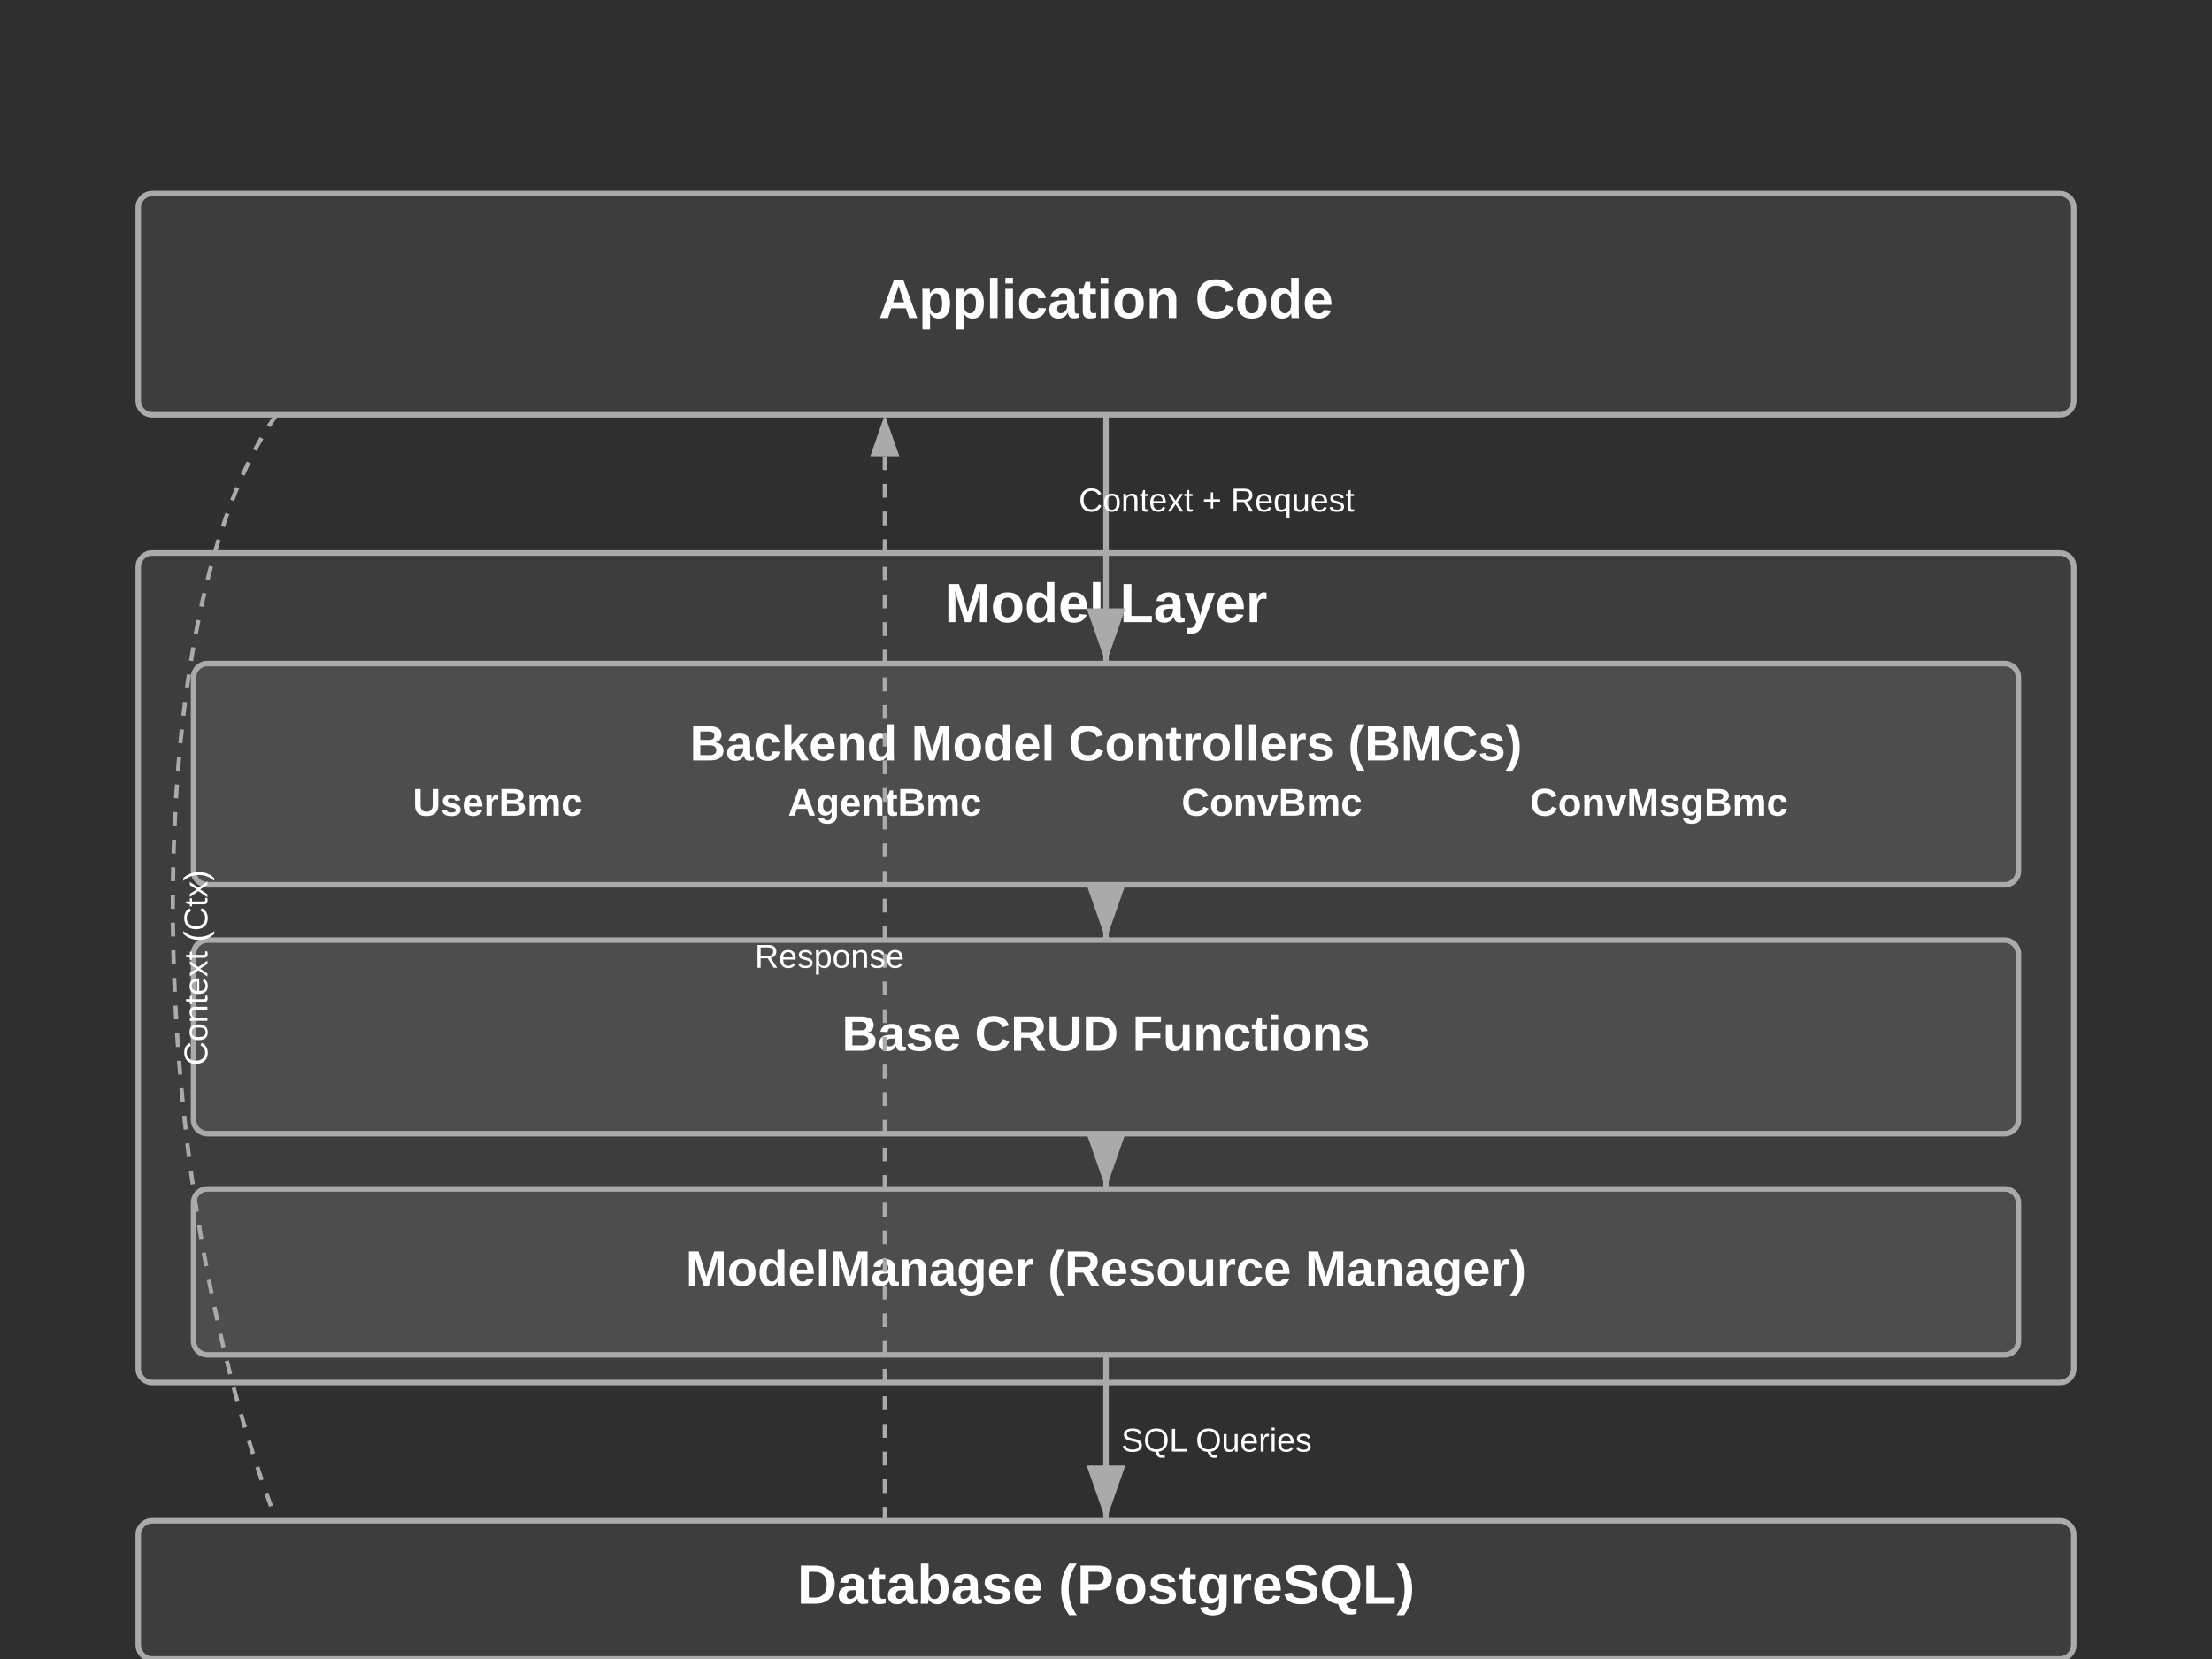
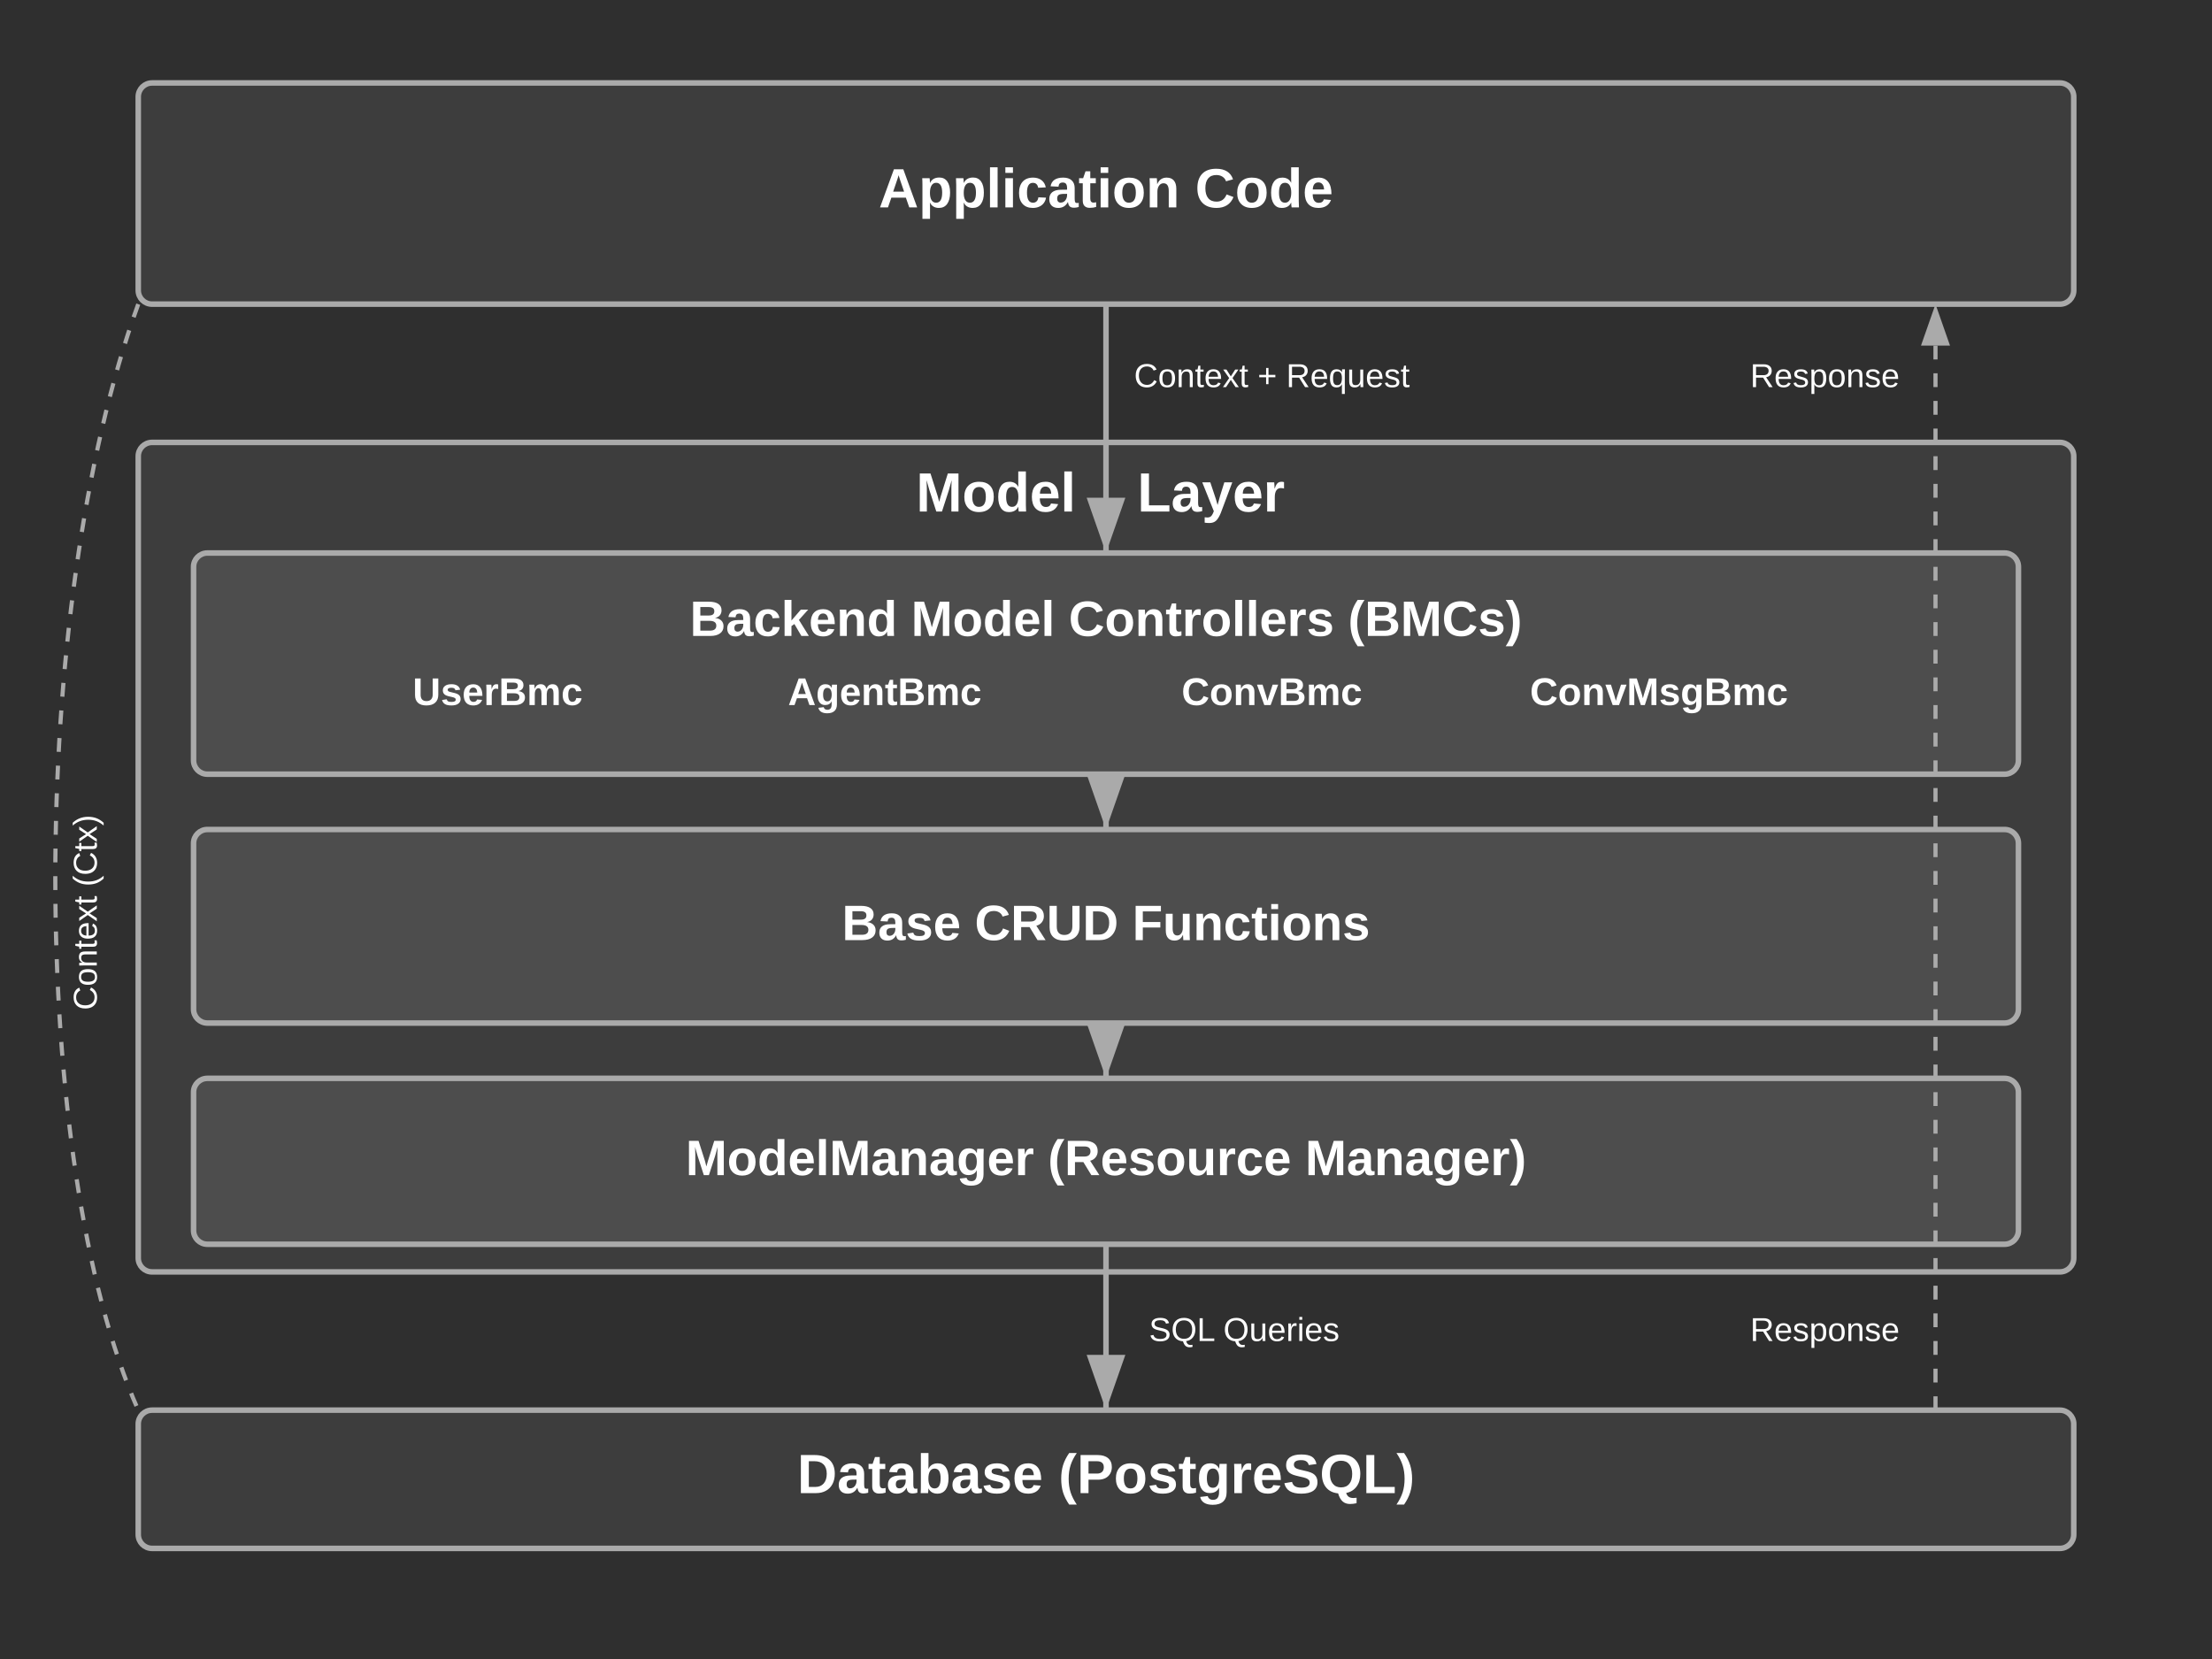
<svg xmlns="http://www.w3.org/2000/svg" width="800" height="600">
  <defs>
    <style>
      .bg { fill: #2f2f2f; }
      .arrow-fill { fill: #AAA; }
      .stroke-primary { stroke: #AAA; stroke-width: 2; fill: none; }
      .stroke-dashed { stroke: #AAA; stroke-width: 1.5; stroke-dasharray: 5,5; fill: none; }
      .line-primary { stroke: #AAA; stroke-width: 2; }
      .text-title { font-family: Arial, sans-serif; font-size: 20px; font-weight: bold; fill: white; text-anchor: middle; }
      .text-section { font-family: Arial, sans-serif; font-size: 18px; font-weight: bold; fill: white; text-anchor: middle; }
      .text-box-title { font-family: Arial, sans-serif; font-size: 14px; font-weight: bold; fill: white; text-anchor: middle; }
      .text-code { font-family: Arial, sans-serif; font-size: 12px; fill: white; text-anchor: middle; }
      .rect-layer { fill: #3D3D3D; }
      .rect-sublayer { fill: #4D4D4D; }
    </style>
    <marker id="arrowhead" markerWidth="10" markerHeight="7" refX="10" refY="3.5" orient="auto">
      <polygon points="0 0, 10 3.5, 0 7" class="arrow-fill" />
    </marker>
  </defs>
  <rect width="800" height="600" class="bg" />
-   <rect x="50" y="70" width="700" height="80" rx="5" class="stroke-primary rect-layer" />
-   <text x="400" y="115" class="text-title">Application Code</text>
-   <rect x="50" y="200" width="700" height="300" rx="5" class="stroke-primary rect-layer" />
-   <text x="400" y="225" class="text-title">Model Layer</text>
-   <rect x="70" y="240" width="660" height="80" rx="5" class="stroke-primary rect-sublayer" />
-   <text x="400" y="275" class="text-section">Backend Model Controllers (BMCs)</text>
-   <text x="180" y="295" class="text-box-title">UserBmc</text>
-   <text x="320" y="295" class="text-box-title">AgentBmc</text>
-   <text x="460" y="295" class="text-box-title">ConvBmc</text>
-   <text x="600" y="295" class="text-box-title">ConvMsgBmc</text>
-   <rect x="70" y="340" width="660" height="70" rx="5" class="stroke-primary rect-sublayer" />
-   <text x="400" y="380" class="text-section">Base CRUD Functions</text>
-   <rect x="70" y="430" width="660" height="60" rx="5" class="stroke-primary rect-sublayer" />
-   <text x="400" y="465" class="text-section">ModelManager (Resource Manager)</text>
-   <rect x="50" y="550" width="700" height="50" rx="5" class="stroke-primary rect-layer" />
-   <text x="400" y="580" class="text-title">Database (PostgreSQL)</text>
-   <line x1="400" y1="150" x2="400" y2="240" class="line-primary" marker-end="url(#arrowhead)" />
-   <text x="440" y="185" class="text-code">Context + Request</text>
-   <line x1="400" y1="320" x2="400" y2="340" class="line-primary" marker-end="url(#arrowhead)" />
-   <line x1="400" y1="410" x2="400" y2="430" class="line-primary" marker-end="url(#arrowhead)" />
-   <line x1="400" y1="490" x2="400" y2="550" class="line-primary" marker-end="url(#arrowhead)" />
-   <text x="440" y="525" class="text-code">SQL Queries</text>
-   <line x1="320" y1="550" x2="320" y2="150" class="stroke-dashed" marker-end="url(#arrowhead)" />
-   <text x="300" y="350" class="text-code">Response</text>
-   <path d="M100,150 C50,220 50,420 100,550" class="stroke-dashed" />
-   <text x="75" y="350" class="text-code" transform="rotate(-90, 75, 350)">Context (Ctx)</text>
+   <rect x="50" y="30" width="700" height="80" rx="5" class="stroke-primary rect-layer" />
+   <text x="400" y="75" class="text-title">Application Code</text>
+   <rect x="50" y="160" width="700" height="300" rx="5" class="stroke-primary rect-layer" />
+   <text x="398" y="185" class="text-title">Model .. Layer</text>
+   <rect x="70" y="200" width="660" height="80" rx="5" class="stroke-primary rect-sublayer" />
+   <text x="400" y="230" class="text-section">Backend Model Controllers (BMCs)</text>
+   <text x="180" y="255" class="text-box-title">UserBmc</text>
+   <text x="320" y="255" class="text-box-title">AgentBmc</text>
+   <text x="460" y="255" class="text-box-title">ConvBmc</text>
+   <text x="600" y="255" class="text-box-title">ConvMsgBmc</text>
+   <rect x="70" y="300" width="660" height="70" rx="5" class="stroke-primary rect-sublayer" />
+   <text x="400" y="340" class="text-section">Base CRUD Functions</text>
+   <rect x="70" y="390" width="660" height="60" rx="5" class="stroke-primary rect-sublayer" />
+   <text x="400" y="425" class="text-section">ModelManager (Resource Manager)</text>
+   <rect x="50" y="510" width="700" height="50" rx="5" class="stroke-primary rect-layer" />
+   <text x="400" y="540" class="text-title">Database (PostgreSQL)</text>
+   <line x1="400" y1="110" x2="400" y2="200" class="line-primary" marker-end="url(#arrowhead)" />
+   <text x="460" y="140" class="text-code">Context + Request</text>
+   <line x1="400" y1="280" x2="400" y2="300" class="line-primary" marker-end="url(#arrowhead)" />
+   <line x1="400" y1="370" x2="400" y2="390" class="line-primary" marker-end="url(#arrowhead)" />
+   <line x1="400" y1="450" x2="400" y2="510" class="line-primary" marker-end="url(#arrowhead)" />
+   <text x="450" y="485" class="text-code">SQL Queries</text>
+   <line x1="700" y1="510" x2="700" y2="110" class="stroke-dashed" marker-end="url(#arrowhead)" />
+   <text x="660" y="485" class="text-code">Response</text>
+   <text x="660" y="140" class="text-code">Response</text>
+   <path d="M50,110 C10,220 10,420 50,510" class="stroke-dashed" />
+   <text x="95" y="310" class="text-code" transform="rotate(-90, 75, 350)">Context (Ctx)</text>
</svg>
